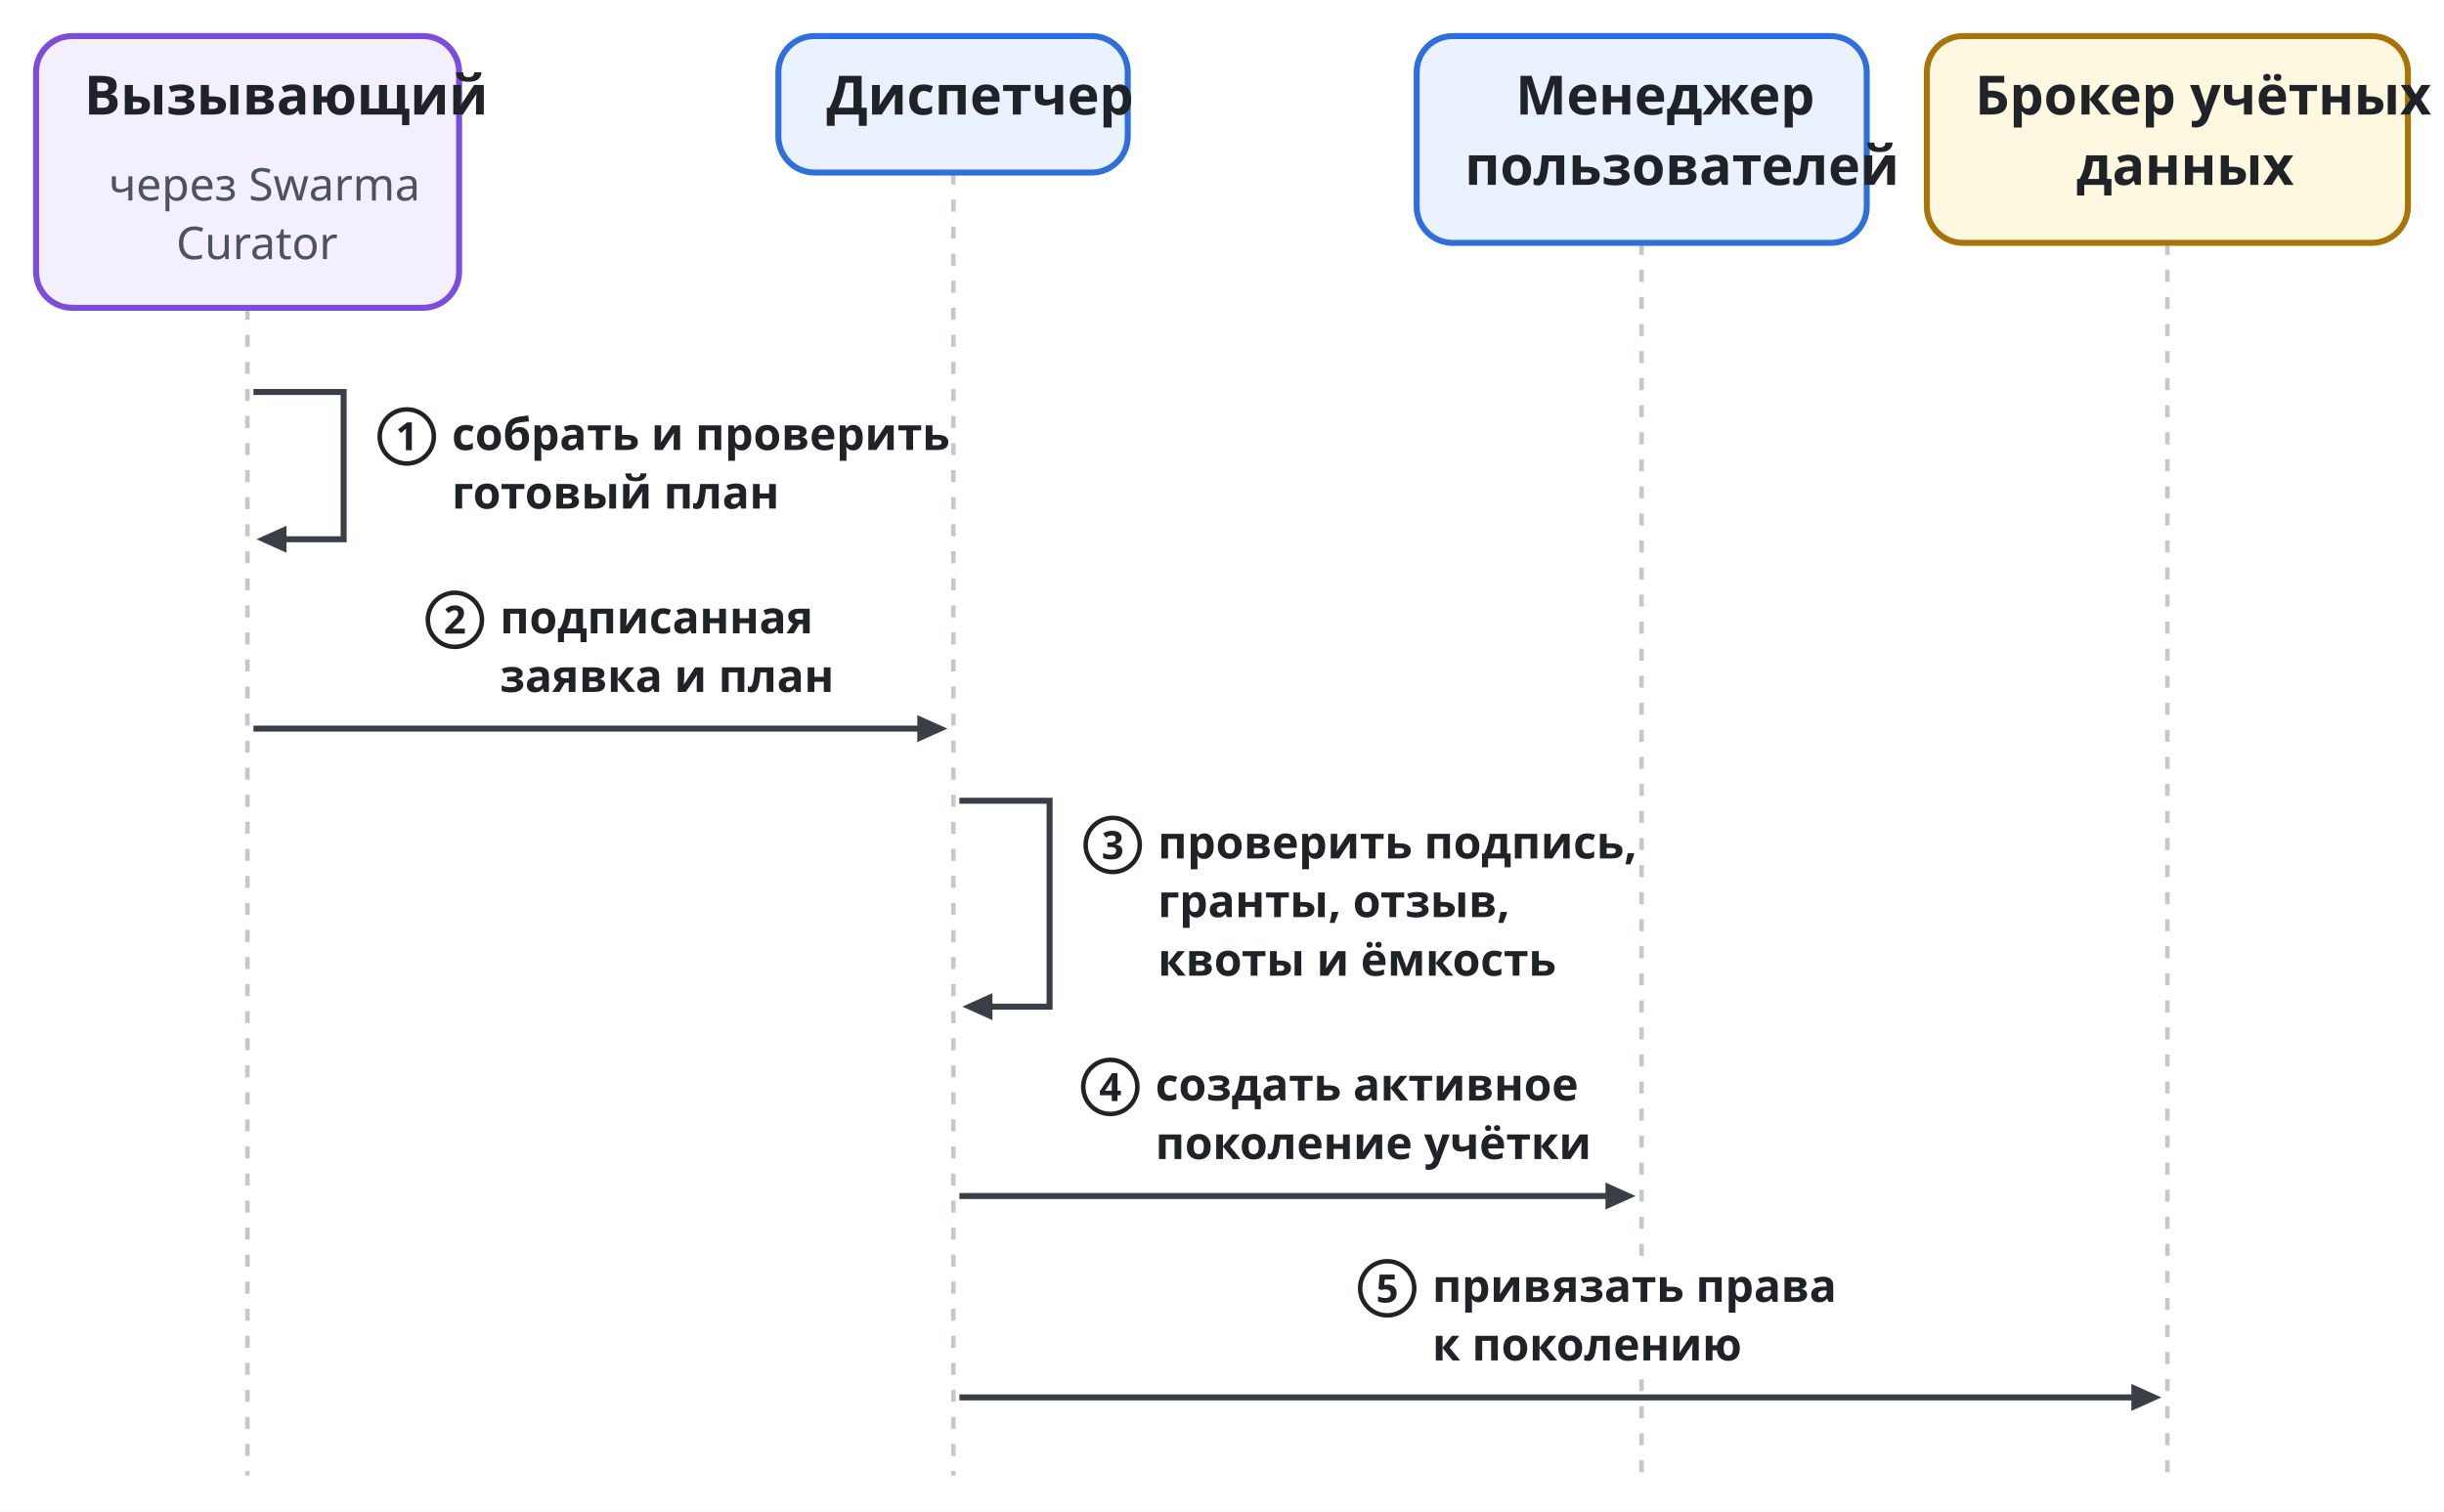
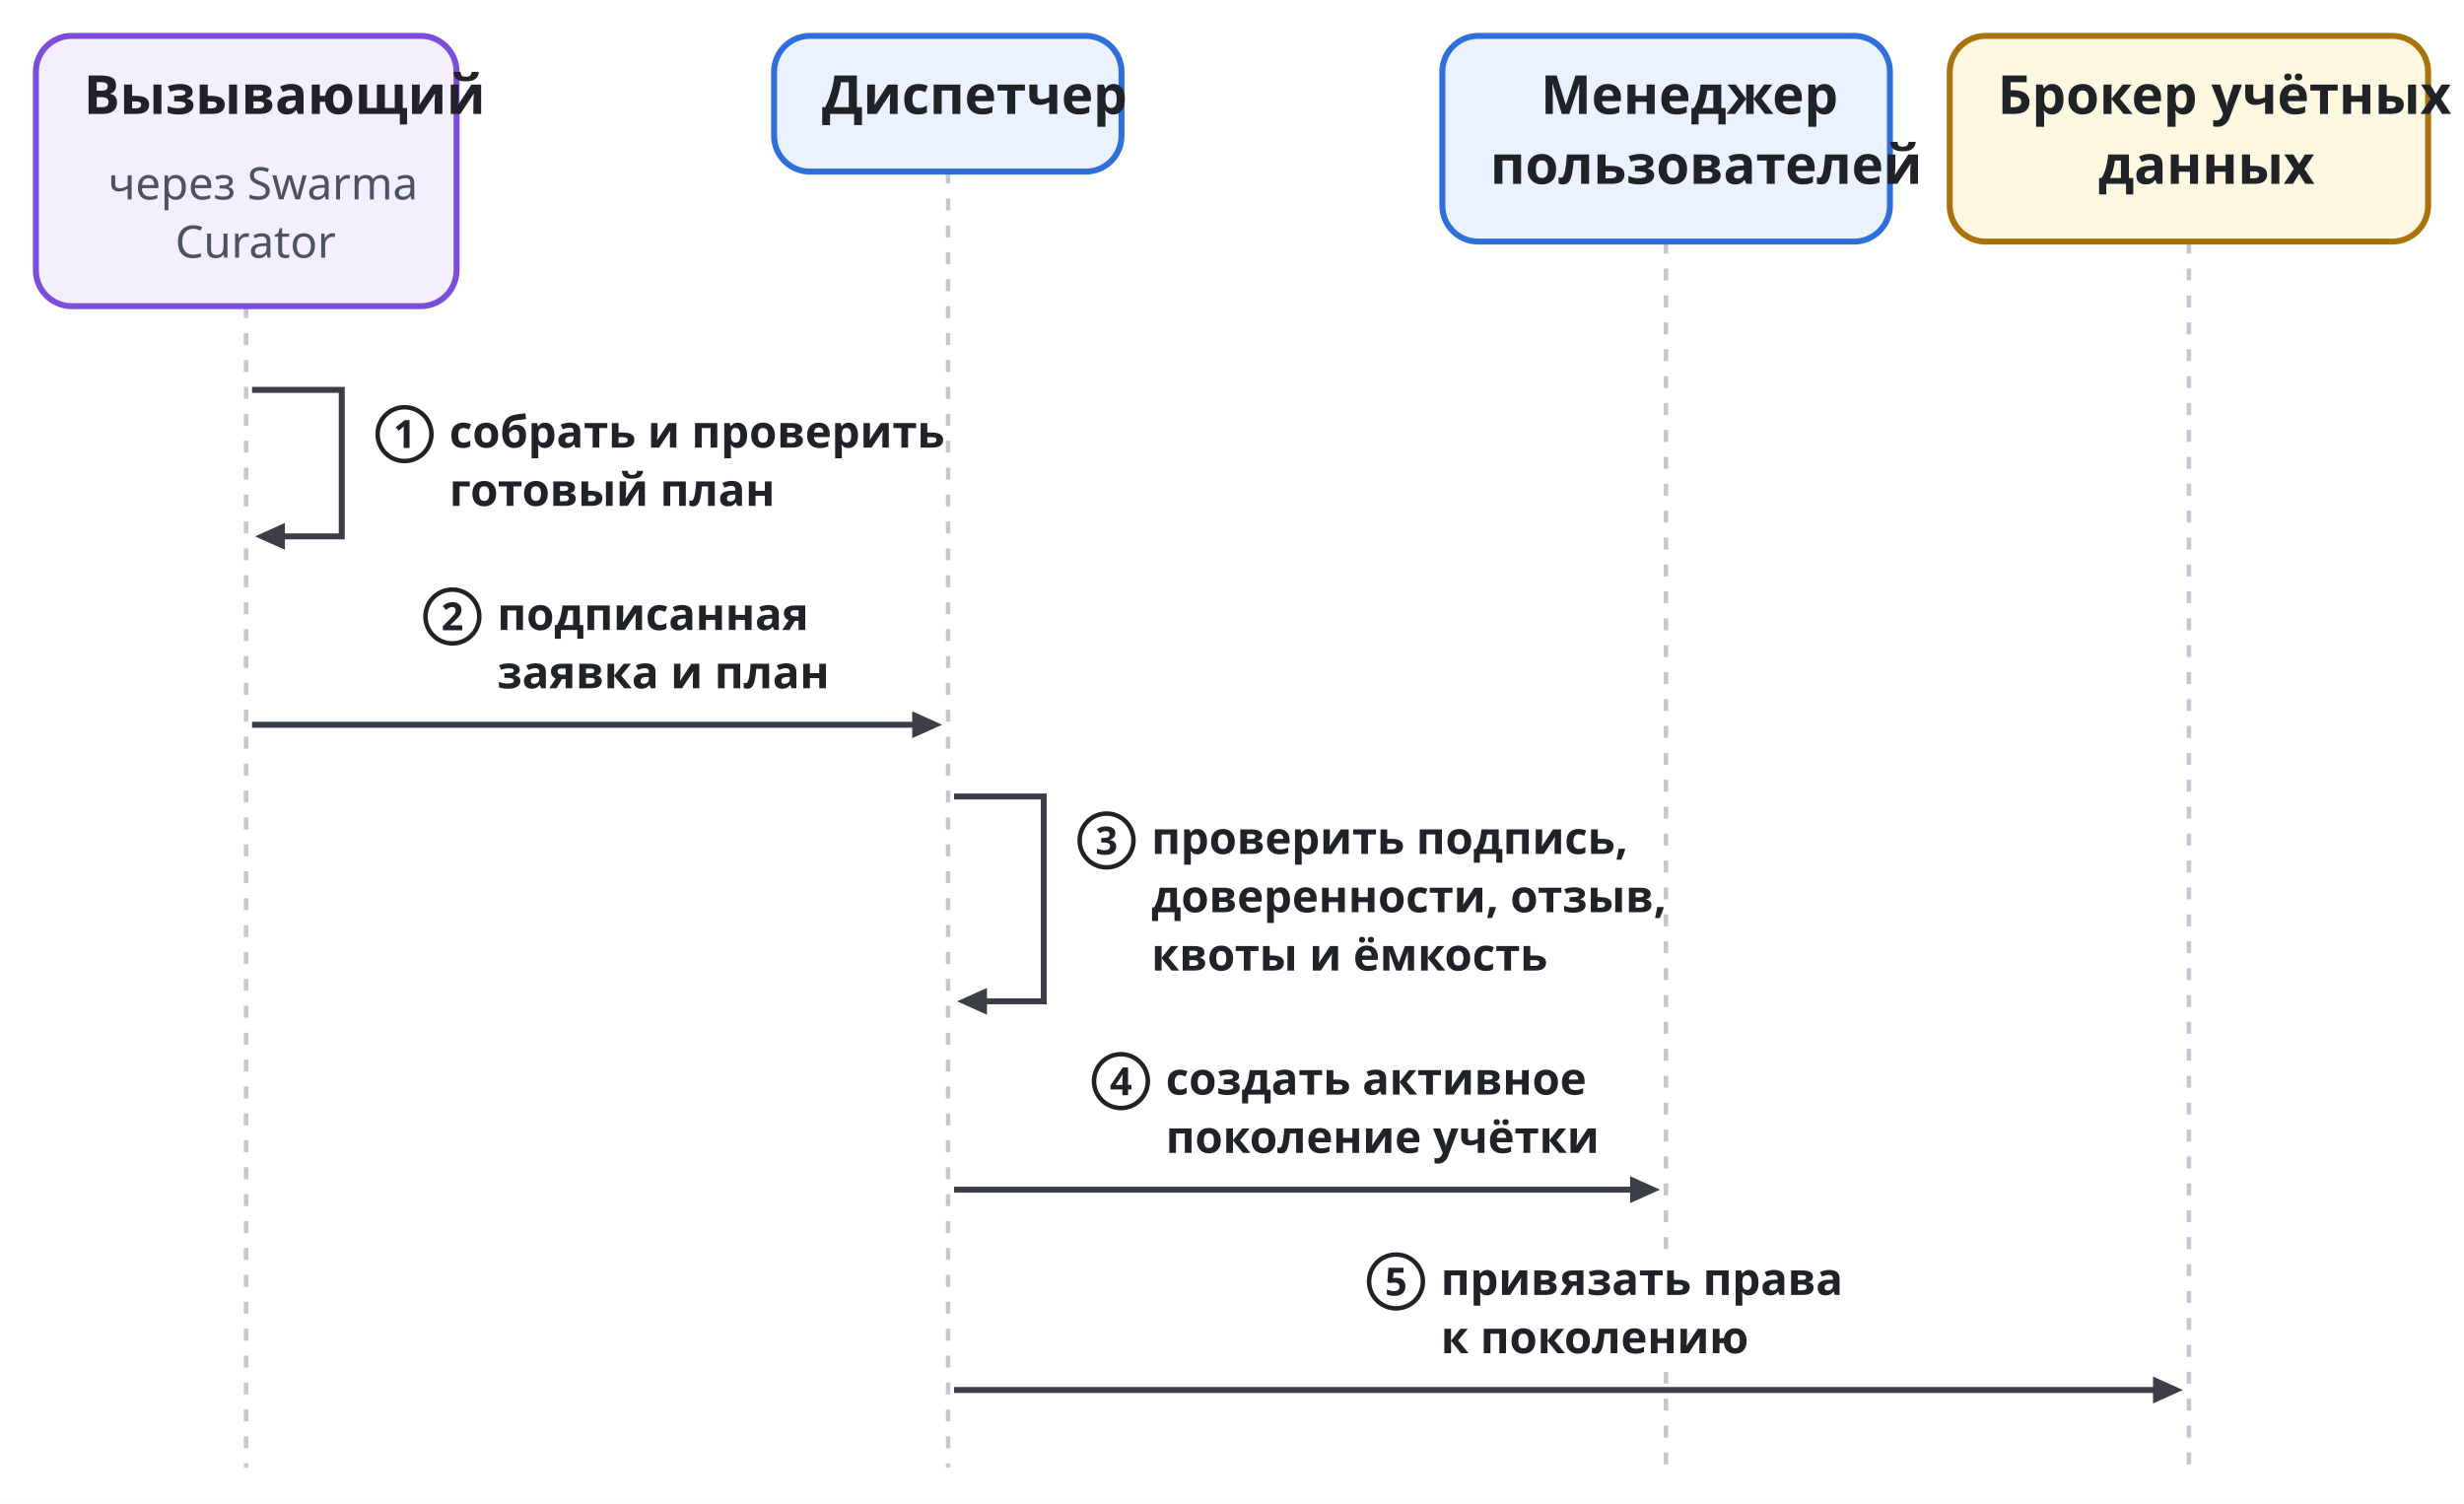
- <svg xmlns="http://www.w3.org/2000/svg" width="812.9" height="502.9" viewBox="0 0 812.9 502.9">
-   <rect width="812.9" height="502.9" fill="#ffffff" />
+ <svg xmlns="http://www.w3.org/2000/svg" width="824.1" height="502.9" viewBox="0 0 824.1 502.9">
+   <rect width="824.1" height="502.9" fill="#ffffff" />
  <g transform="translate(12 12)">
    <g transform="translate(70.3 0)">
      <line x1="0" y1="90.4" x2="0" y2="478.9" stroke="#c3c8cf" stroke-width="1.5" stroke-dasharray="4 5" />
      <line x1="234.8" y1="45.4" x2="234.8" y2="478.9" stroke="#c3c8cf" stroke-width="1.5" stroke-dasharray="4 5" />
-       <line x1="463.7" y1="68.8" x2="463.7" y2="478.9" stroke="#c3c8cf" stroke-width="1.5" stroke-dasharray="4 5" />
-       <line x1="638.6" y1="68.8" x2="638.6" y2="478.9" stroke="#c3c8cf" stroke-width="1.5" stroke-dasharray="4 5" />
+       <line x1="474.9" y1="68.8" x2="474.9" y2="478.9" stroke="#c3c8cf" stroke-width="1.5" stroke-dasharray="4 5" />
+       <line x1="649.8" y1="68.8" x2="649.8" y2="478.9" stroke="#c3c8cf" stroke-width="1.5" stroke-dasharray="4 5" />
      <rect x="-70.3" y="0" width="140.7" height="90.4" rx="12" fill="#f3effd" stroke="#7c4ddb" stroke-width="2" class="box" data-id="caller" />
      <text x="-54.3" y="26.1" font-size="18" fill="#1f2328">
        <tspan font-family="PT Sans, sans-serif" font-weight="bold">Вызывающий</tspan>
      </text>
      <text x="-46.2" y="54.7" font-size="15" fill="#4b5260">
        <tspan font-family="PT Sans, sans-serif">через Swarma</tspan>
      </text>
      <text x="-23.7" y="74.2" font-size="15" fill="#4b5260">
        <tspan font-family="PT Sans, sans-serif">Curator</tspan>
      </text>
      <rect x="176.6" y="0" width="116.2" height="45.4" rx="12" fill="#ebf2ff" stroke="#2f6fdb" stroke-width="2" class="box" data-id="disp" />
      <text x="192.6" y="26.1" font-size="18" fill="#1f2328">
        <tspan font-family="PT Sans, sans-serif" font-weight="bold">Диспетчер</tspan>
      </text>
-       <rect x="388.9" y="0" width="149.7" height="68.8" rx="12" fill="#ebf2ff" stroke="#2f6fdb" stroke-width="2" class="box" data-id="users" />
-       <text x="421.8" y="26.1" font-size="18" fill="#1f2328">
+       <rect x="400.1" y="0" width="149.7" height="68.8" rx="12" fill="#ebf2ff" stroke="#2f6fdb" stroke-width="2" class="box" data-id="users" />
+       <text x="433" y="26.1" font-size="18" fill="#1f2328">
        <tspan font-family="PT Sans, sans-serif" font-weight="bold">Менеджер</tspan>
      </text>
-       <text x="404.9" y="49.5" font-size="18" fill="#1f2328">
+       <text x="416.1" y="49.5" font-size="18" fill="#1f2328">
        <tspan font-family="PT Sans, sans-serif" font-weight="bold">пользователей</tspan>
      </text>
-       <rect x="558.6" y="0" width="160" height="68.8" rx="12" fill="#fff8e1" stroke="#a8740a" stroke-width="2" class="box" data-id="broker" />
-       <text x="574.6" y="26.1" font-size="18" fill="#1f2328">
+       <rect x="569.8" y="0" width="160" height="68.8" rx="12" fill="#fff8e1" stroke="#a8740a" stroke-width="2" class="box" data-id="broker" />
+       <text x="585.8" y="26.1" font-size="18" fill="#1f2328">
        <tspan font-family="PT Sans, sans-serif" font-weight="bold">Брокер учётных</tspan>
      </text>
-       <text x="608.3" y="49.5" font-size="18" fill="#1f2328">
+       <text x="619.5" y="49.5" font-size="18" fill="#1f2328">
        <tspan font-family="PT Sans, sans-serif" font-weight="bold">данных</tspan>
      </text>
      <path d="M 2 118.4 L 32 118.4 L 32 167.4 L 9 167.4" fill="none" stroke="#3a3f47" stroke-width="2" class="edge" data-from="caller" data-to="caller" data-edge="m0" />
      <polygon points="3,167.4 13,171.9 13,162.9" fill="#3a3f47" />
      <rect x="40" y="122.4" width="168.8" height="41" fill="#ffffff" class="plate" />
      <g class="label" data-edge="m0">
        <circle cx="53" cy="133.2" r="9" fill="#ffffff" stroke="#1f2328" stroke-width="1.5" class="step" />
        <text x="49.3" y="137.8" font-size="13" fill="#1f2328">
          <tspan font-family="PT Sans, sans-serif" font-weight="bold">1</tspan>
        </text>
        <text x="68" y="137.7" font-size="15" fill="#1f2328">
          <tspan font-family="PT Sans, sans-serif" font-weight="bold">собрать и проверить</tspan>
        </text>
        <text x="68" y="157.2" font-size="15" fill="#1f2328">
          <tspan font-family="PT Sans, sans-serif" font-weight="bold">готовый план</tspan>
        </text>
      </g>
      <path d="M 2 230.4 L 226.8 230.4" fill="none" stroke="#3a3f47" stroke-width="2" class="edge" data-from="caller" data-to="disp" data-edge="m1" />
      <polygon points="232.8,230.4 222.8,225.9 222.8,234.9" fill="#3a3f47" />
      <rect x="56" y="183.4" width="122.8" height="41" fill="#ffffff" class="plate" />
      <g class="label" data-edge="m1">
        <circle cx="69" cy="194.2" r="9" fill="#ffffff" stroke="#1f2328" stroke-width="1.5" class="step" />
        <text x="65.3" y="198.8" font-size="13" fill="#1f2328">
          <tspan font-family="PT Sans, sans-serif" font-weight="bold">2</tspan>
        </text>
        <text x="84" y="198.7" font-size="15" fill="#1f2328">
          <tspan font-family="PT Sans, sans-serif" font-weight="bold">подписанная</tspan>
        </text>
        <text x="84" y="218.2" font-size="15" fill="#1f2328">
          <tspan font-family="PT Sans, sans-serif" font-weight="bold">заявка и план</tspan>
        </text>
      </g>
      <path d="M 236.8 254.4 L 266.8 254.4 L 266.8 322.9 L 243.8 322.9" fill="none" stroke="#3a3f47" stroke-width="2" class="edge" data-from="disp" data-to="disp" data-edge="m2" />
      <polygon points="237.8,322.9 247.8,327.4 247.8,318.4" fill="#3a3f47" />
-       <rect x="274.8" y="258.4" width="163" height="60.5" fill="#ffffff" class="plate" />
+       <rect x="274.8" y="258.4" width="174.2" height="60.5" fill="#ffffff" class="plate" />
      <g class="label" data-edge="m2">
        <circle cx="287.8" cy="269.1" r="9" fill="#ffffff" stroke="#1f2328" stroke-width="1.5" class="step" />
        <text x="284.1" y="273.8" font-size="13" fill="#1f2328">
          <tspan font-family="PT Sans, sans-serif" font-weight="bold">3</tspan>
        </text>
        <text x="302.8" y="273.6" font-size="15" fill="#1f2328">
          <tspan font-family="PT Sans, sans-serif" font-weight="bold">проверить подпись,</tspan>
        </text>
        <text x="302.8" y="293.1" font-size="15" fill="#1f2328">
-           <tspan font-family="PT Sans, sans-serif" font-weight="bold">гранты, отзыв,</tspan>
+           <tspan font-family="PT Sans, sans-serif" font-weight="bold">доверенности, отзыв,</tspan>
        </text>
        <text x="302.8" y="312.6" font-size="15" fill="#1f2328">
          <tspan font-family="PT Sans, sans-serif" font-weight="bold">квоты и ёмкость</tspan>
        </text>
      </g>
-       <path d="M 236.8 385.9 L 455.7 385.9" fill="none" stroke="#3a3f47" stroke-width="2" class="edge" data-from="disp" data-to="users" data-edge="m3" />
-       <polygon points="461.7,385.9 451.7,381.4 451.7,390.4" fill="#3a3f47" />
-       <rect x="274" y="338.9" width="150.6" height="41" fill="#ffffff" class="plate" />
+       <path d="M 236.8 385.9 L 466.9 385.9" fill="none" stroke="#3a3f47" stroke-width="2" class="edge" data-from="disp" data-to="users" data-edge="m3" />
+       <polygon points="472.9,385.9 462.9,381.4 462.9,390.4" fill="#3a3f47" />
+       <rect x="279.6" y="338.9" width="150.6" height="41" fill="#ffffff" class="plate" />
      <g class="label" data-edge="m3">
-         <circle cx="287" cy="349.6" r="9" fill="#ffffff" stroke="#1f2328" stroke-width="1.5" class="step" />
-         <text x="283.3" y="354.3" font-size="13" fill="#1f2328">
+         <circle cx="292.6" cy="349.6" r="9" fill="#ffffff" stroke="#1f2328" stroke-width="1.5" class="step" />
+         <text x="288.9" y="354.3" font-size="13" fill="#1f2328">
          <tspan font-family="PT Sans, sans-serif" font-weight="bold">4</tspan>
        </text>
-         <text x="302" y="354.1" font-size="15" fill="#1f2328">
+         <text x="307.6" y="354.1" font-size="15" fill="#1f2328">
          <tspan font-family="PT Sans, sans-serif" font-weight="bold">создать активное</tspan>
        </text>
-         <text x="302" y="373.6" font-size="15" fill="#1f2328">
+         <text x="307.6" y="373.6" font-size="15" fill="#1f2328">
          <tspan font-family="PT Sans, sans-serif" font-weight="bold">поколение учётки</tspan>
        </text>
      </g>
-       <path d="M 236.8 452.9 L 630.6 452.9" fill="none" stroke="#3a3f47" stroke-width="2" class="edge" data-from="disp" data-to="broker" data-edge="m4" />
-       <polygon points="636.6,452.9 626.6,448.4 626.6,457.4" fill="#3a3f47" />
-       <rect x="366.1" y="405.9" width="141.2" height="41" fill="#ffffff" class="plate" />
+       <path d="M 236.8 452.9 L 641.8 452.9" fill="none" stroke="#3a3f47" stroke-width="2" class="edge" data-from="disp" data-to="broker" data-edge="m4" />
+       <polygon points="647.8,452.9 637.8,448.4 637.8,457.4" fill="#3a3f47" />
+       <rect x="371.6" y="405.9" width="141.2" height="41" fill="#ffffff" class="plate" />
      <g class="label" data-edge="m4">
-         <circle cx="379.1" cy="416.6" r="9" fill="#ffffff" stroke="#1f2328" stroke-width="1.5" class="step" />
-         <text x="375.4" y="421.3" font-size="13" fill="#1f2328">
+         <circle cx="384.6" cy="416.6" r="9" fill="#ffffff" stroke="#1f2328" stroke-width="1.5" class="step" />
+         <text x="380.9" y="421.3" font-size="13" fill="#1f2328">
          <tspan font-family="PT Sans, sans-serif" font-weight="bold">5</tspan>
        </text>
-         <text x="394.1" y="421.1" font-size="15" fill="#1f2328">
+         <text x="399.6" y="421.1" font-size="15" fill="#1f2328">
          <tspan font-family="PT Sans, sans-serif" font-weight="bold">привязать права</tspan>
        </text>
-         <text x="394.1" y="440.6" font-size="15" fill="#1f2328">
+         <text x="399.6" y="440.6" font-size="15" fill="#1f2328">
          <tspan font-family="PT Sans, sans-serif" font-weight="bold">к поколению</tspan>
        </text>
      </g>
    </g>
  </g>
</svg>
